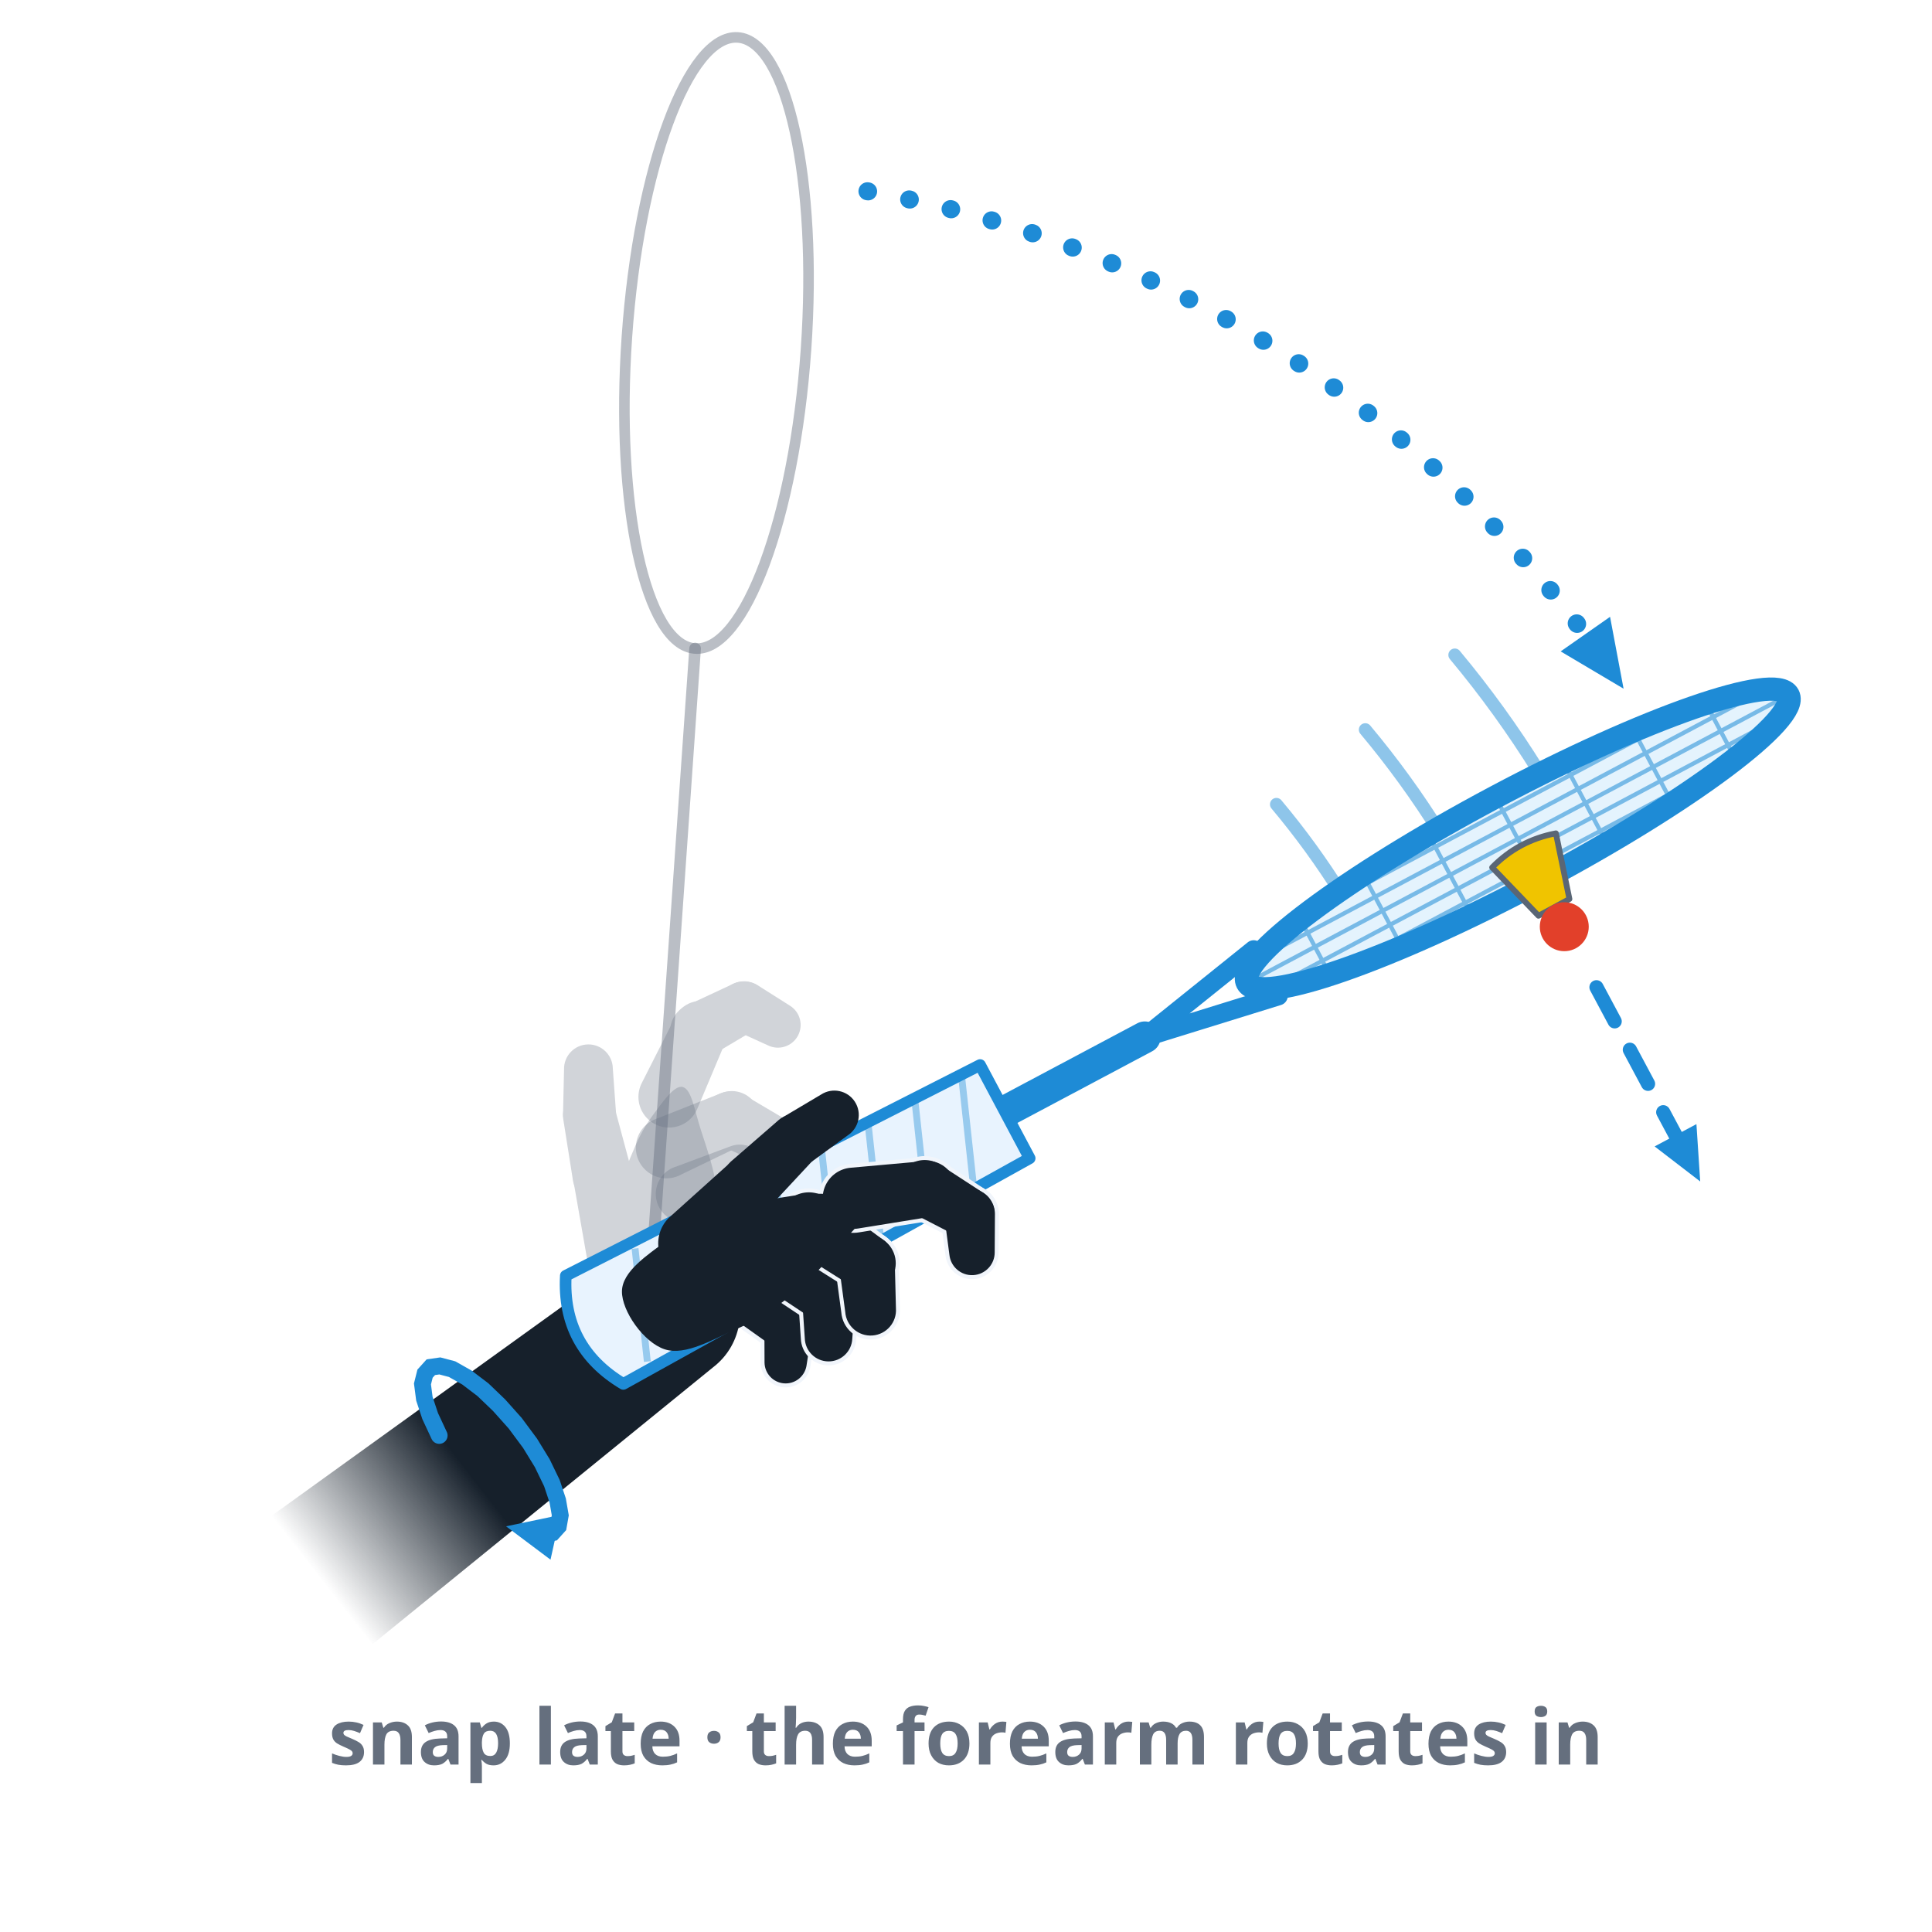
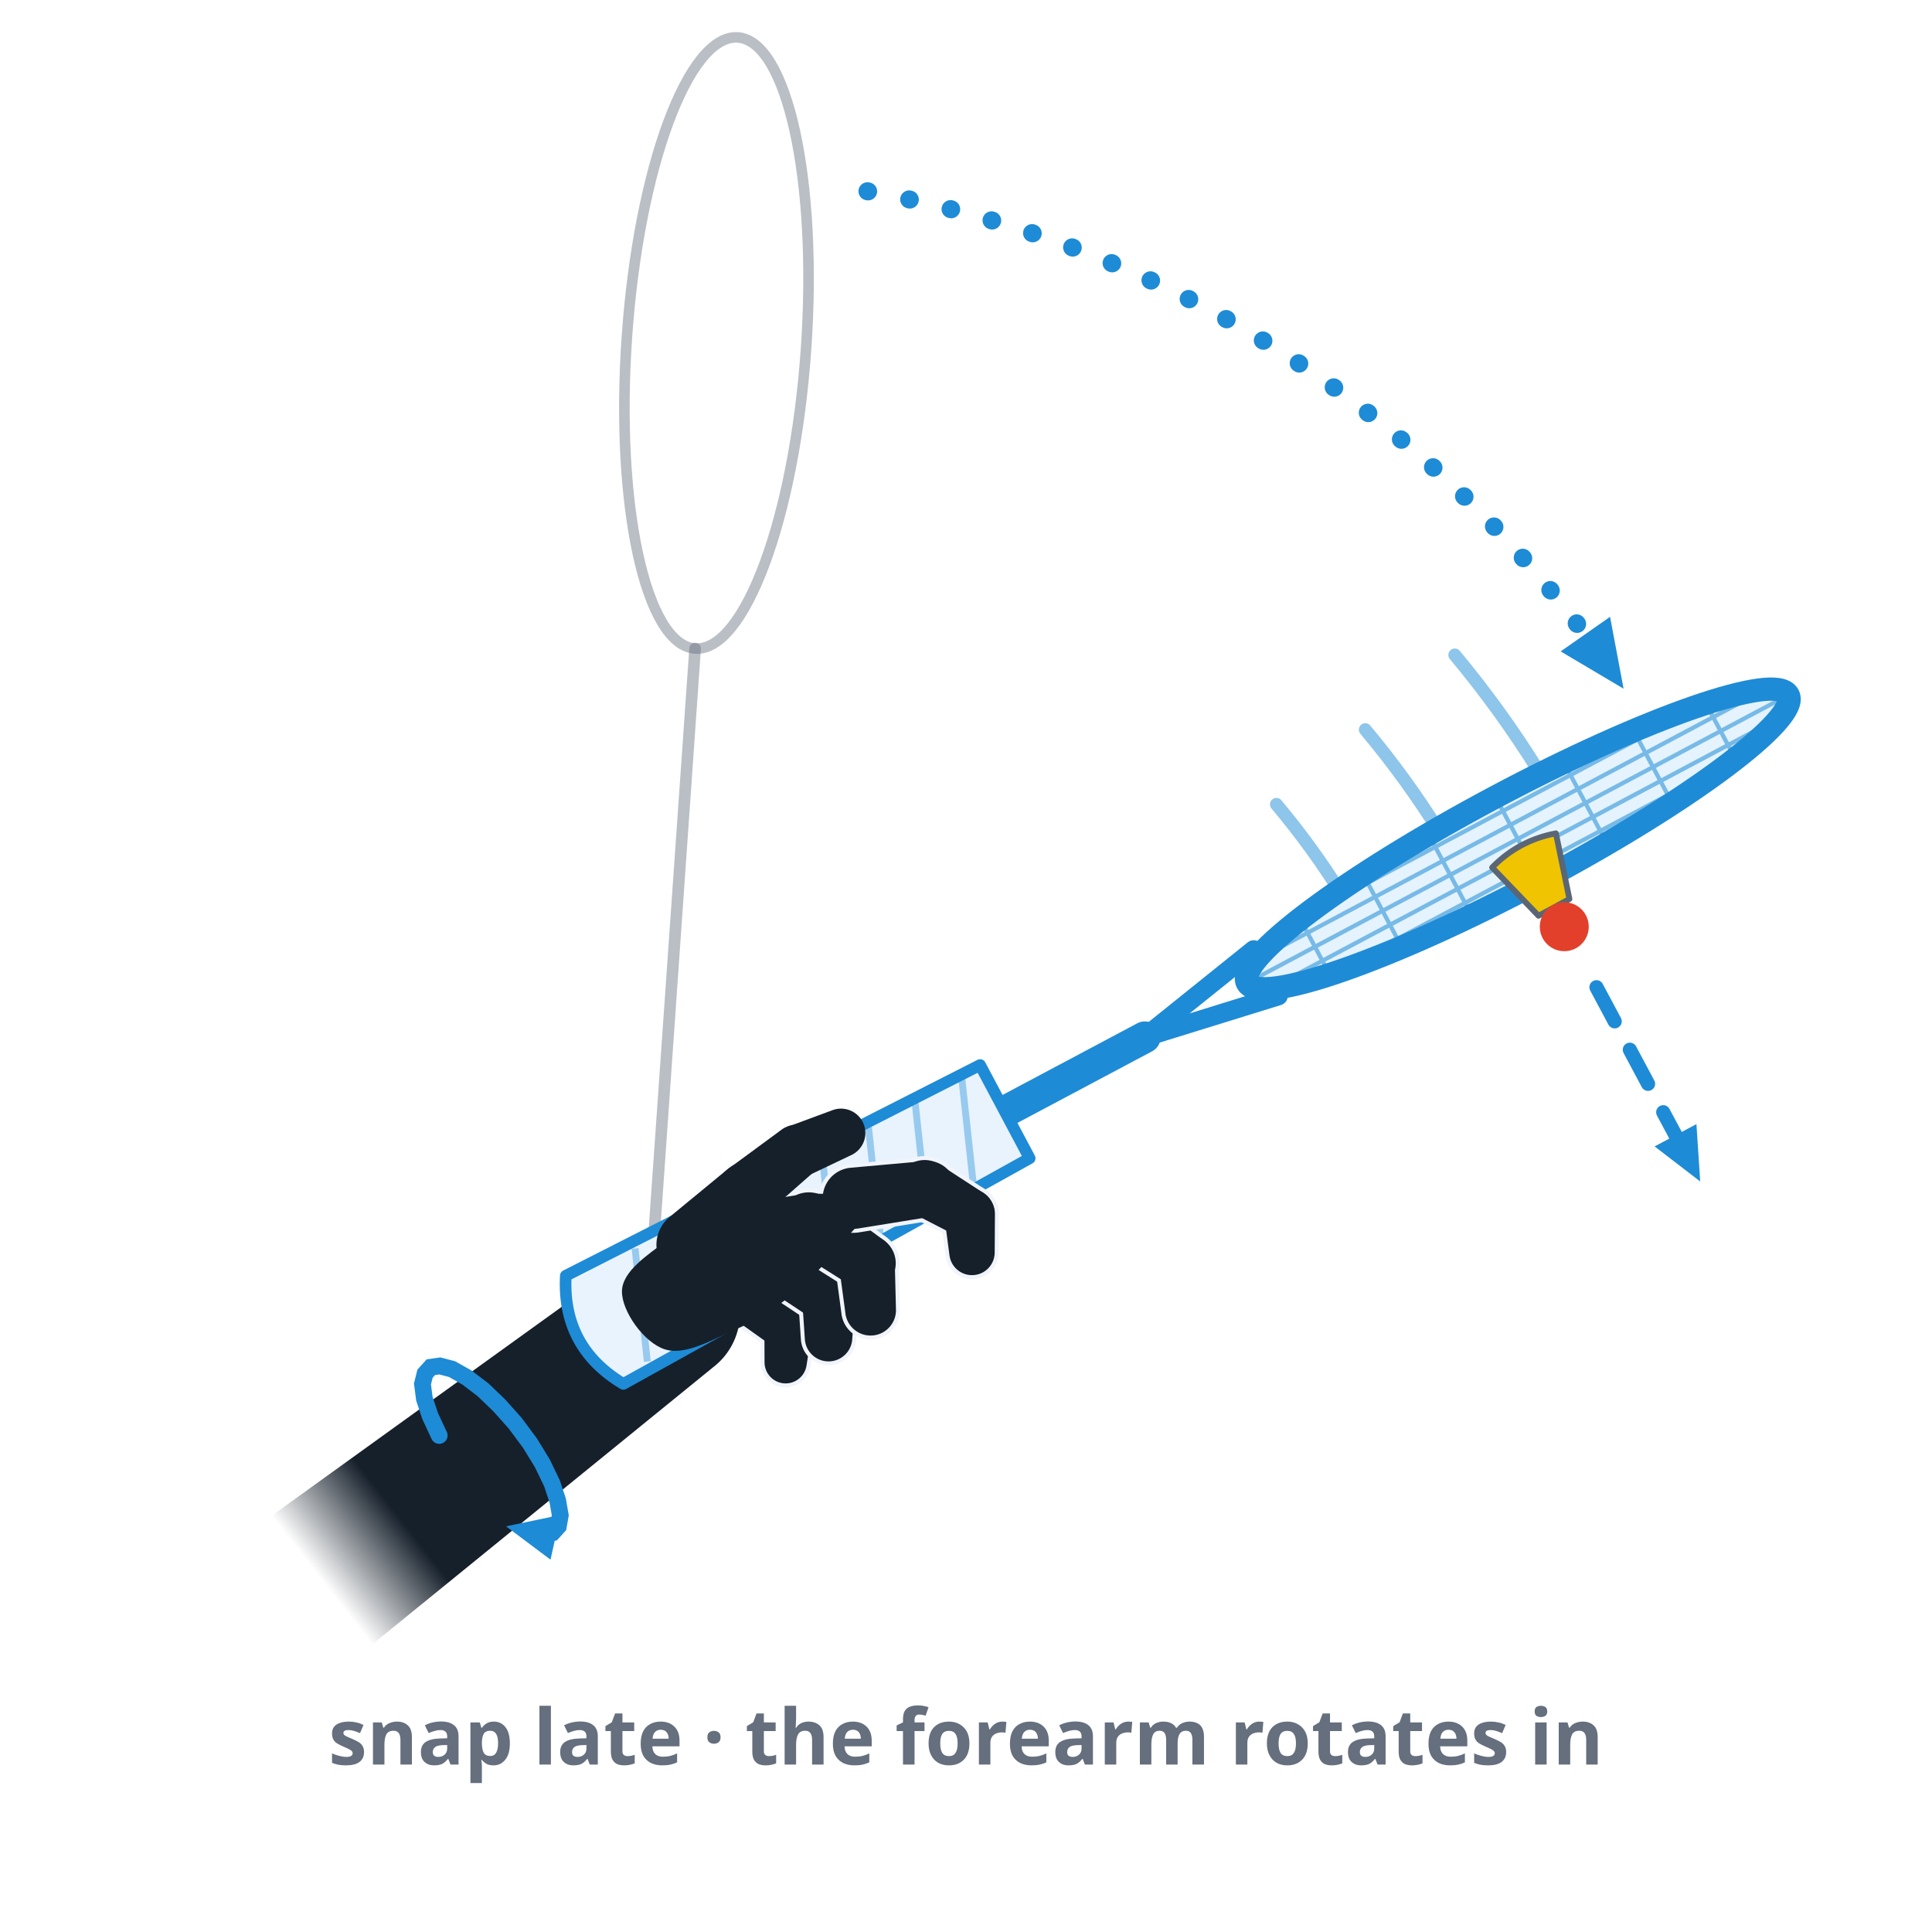
<svg xmlns="http://www.w3.org/2000/svg" viewBox="0 0 300 300" role="img" data-quelle="figuren" aria-label="The wrist snap in close-up: faint, the backswing with the wrist laid back; bold, the moment of contact. The forearm has rotated in, the wrist has snapped forward, and the speeder flies off.">
  <style>
    .s-k{fill:var(--tinte,#16202b)}
-     .s-gk{fill:var(--tinte-3,#656f7e);opacity:.3}
    .s-rf{fill:var(--primaer,#38a4f1);opacity:.14}
    .s-rs{fill:none;stroke:var(--primaer-dunkel,#1e8bd6);stroke-width:.8;opacity:.55}
    .s-gr{fill:none;stroke:var(--tinte-3,#656f7e);stroke-width:2;opacity:.45}
    .s-gsch{fill:none;stroke:var(--tinte-3,#656f7e);stroke-width:2.2;opacity:.45;stroke-linecap:round}
    .s-korb{fill:var(--speeder-korb,#f0c400);stroke:var(--tinte-2,#5a6675);stroke-width:.9;stroke-linejoin:round}
    .s-kappe{fill:var(--speeder-kappe,#e2402a)}
    .s-bahn{fill:none;stroke:var(--primaer-dunkel,#1e8bd6);stroke-width:2.8;stroke-dasharray:.1 6.5;stroke-linecap:round}
    .s-bahn2{fill:none;stroke:var(--primaer-dunkel,#1e8bd6);stroke-width:2.2;stroke-dasharray:6 5;stroke-linecap:round}
    .s-mk{fill:var(--primaer-dunkel,#1e8bd6)}
    .s-griff{fill:var(--primaer-weich,#e8f3fe);stroke:var(--primaer-dunkel,#1e8bd6);stroke-width:2.2;stroke-linejoin:round}
    .s-band{fill:none;stroke:var(--primaer-dunkel,#1e8bd6);stroke-width:1.3;opacity:.4}
    .s-rr2{fill:none;stroke:var(--primaer-dunkel,#1e8bd6);stroke-width:4.4}
    .s-rh2{fill:none;stroke:var(--primaer-dunkel,#1e8bd6);stroke-width:3.6;stroke-linecap:round;stroke-linejoin:round}
    .s-rsch2{fill:none;stroke:var(--primaer-dunkel,#1e8bd6);stroke-width:6;stroke-linecap:round}
    .s-rot{fill:none;stroke:var(--primaer-dunkel,#1e8bd6);stroke-width:2.6;stroke-linecap:round}
    .s-x3{fill:var(--flaeche-2,#f1f5fb);stroke:var(--flaeche-2,#f1f5fb);stroke-width:1.5;stroke-linejoin:round}
    .s-tempo{fill:none;stroke:var(--primaer-dunkel,#1e8bd6);stroke-width:2;stroke-linecap:round;opacity:.5}
    .s-ag0{stop-color:var(--tinte,#16202b);stop-opacity:1}
    .s-ag1{stop-color:var(--tinte,#16202b);stop-opacity:0}
    .st{fill:var(--tinte-3,#656f7e);font:600 12px/1 system-ui,sans-serif;text-anchor:middle}
  </style>
  <defs>
    <linearGradient id="u009" gradientUnits="userSpaceOnUse" x1="-92" y1="11" x2="-126" y2="17">
      <stop offset="0" class="s-ag0" />
+       <stop offset="0.45" class="s-ag0" />
      <stop offset="1" class="s-ag1" />
    </linearGradient>
    <marker id="p009" viewBox="0 0 10 10" markerWidth="4.4" markerHeight="4.4" refX="5" refY="5" orient="auto">
      <path d="M1,1.2 L9.4,5 L1,8.8 Z" class="s-mk" />
    </marker>
    <marker id="p009b" viewBox="0 0 10 10" markerWidth="3.6" markerHeight="3.6" refX="5" refY="5" orient="auto">
      <path d="M1,1.2 L9.4,5 L1,8.8 Z" class="s-mk" />
    </marker>
  </defs>
  <g transform="translate(104 204) rotate(-86) scale(0.82) translate(44 -4)">
    <path class="s-gsch" d="M-58,0 L82,0" />
    <ellipse class="s-gr" cx="140" cy="0" rx="58" ry="17" />
-     <g class="s-gk">
-       <path d="M-33.4,11.2L-29.5,19A4.5,4.5 0 0 0 -21.3,15.4L-24.4,7.2A4.9,4.9 0 1 0 -33.4,11.2Z" />
-       <path d="M-29.5,14.9L-32.5,20.6A4,4 0 0 0 -25.8,24.9L-21.9,19.7A4.5,4.5 0 1 0 -29.5,14.9Z" />
-     </g>
-     <g class="s-gk">
-       <path d="M-25.7,8.1L-20.4,17.9A5,5 0 0 0 -11.5,13.4L-16.1,3.3A5.4,5.4 0 1 0 -25.7,8.1Z" />
-       <path d="M-20.6,13.4L-23.6,20.1A4.5,4.5 0 0 0 -15.7,24.4L-11.8,18.2A5,5 0 1 0 -20.6,13.4Z" />
-     </g>
-     <g class="s-gk">
-       <path d="M-17.5,4.4L-11.1,15.6A5.3,5.3 0 0 0 -1.7,10.7L-7.3,-1A5.8,5.8 0 1 0 -17.5,4.4Z" />
-       <path d="M-11.5,11.2L-14.5,19.3A4.8,4.8 0 0 0 -5.7,23.2L-1.8,15.4A5.3,5.3 0 1 0 -11.5,11.2Z" />
-     </g>
-     <g class="s-gk">
-       <path d="M-4.9,6.5L8.3,11A5.3,5.3 0 0 0 12.1,1.1L-0.7,-4.3A5.8,5.8 0 1 0 -4.9,6.5Z" />
-       <path d="M5.7,9L11.1,16.8A4.8,4.8 0 0 0 19.2,11.7L14.6,3.4A5.3,5.3 0 1 0 5.7,9Z" />
-       <path d="M10.5,12.3L8,19A4.3,4.3 0 0 0 15.8,22.6L19.2,16.3A4.8,4.8 0 1 0 10.5,12.3Z" />
-     </g>
-     <g class="s-gk">
-       <path d="M-50,-4C-48.2,-7.3 -42.6,-7.8 -38,-8.5C-33.4,-9.2 -29.2,-8.5 -25,-8C-20.8,-7.4 -18.3,-6.6 -15,-5.5C-11.7,-4.4 -9.6,-3.6 -7,-2C-4.4,-0.3 -0.6,1.8 -1,3.5C-1.4,5.2 -5.3,6 -9,7.5C-12.7,9 -16.4,10.6 -21,11.5C-25.6,12.4 -29,12.9 -34,12.5C-38.9,12.1 -45.1,12.5 -48,9.5C-50.9,6.5 -51.8,-0.7 -50,-4Z" />
-       <path d="M-31.4,0.8L-16.8,-5.3A5.6,5.6 0 0 0 -20.4,-15.9L-35.7,-12.1A6.8,6.8 0 1 0 -31.4,0.8Z" />
-       <path d="M-17.2,-5.2L-5.9,-9.1A5,5 0 0 0 -8.6,-18.7L-20.3,-16A5.6,5.6 0 1 0 -17.2,-5.2Z" />
-       <path d="M-6.8,-8.8L1.6,-10A4.6,4.6 0 0 0 0.8,-19.2L-7.7,-18.8A5,5 0 1 0 -6.8,-8.8Z" />
-     </g>
  </g>
  <path class="s-bahn" d="M134.7,29.7 A177,177 0 0 1 249,102.5" marker-end="url(#p009)" />
  <path class="s-tempo" d="M225.9,101.7 A159.1,159.1 0 0 1 238.9,119.7M212,113.3 A141,141 0 0 1 223.6,129.3M198.2,124.9 A123,123 0 0 1 208.3,138.8" />
  <g transform="translate(104 204) rotate(-28) scale(0.82) translate(44 -4)">
    <path fill="url(#u009)" d="M-45.8,-8.9L-130.1,2.6A15.5,15.5 0 1 0 -125,33.2L-41.5,16.8A13,13 0 0 0 -45.8,-8.9Z" />
    <ellipse class="s-rf" cx="140" cy="0" rx="58" ry="9" />
    <path class="s-rs" d="M98.5,-6L181.5,-6M87.5,-3L192.5,-3M84.3,0L195.7,0M87.5,3L192.5,3M98.5,6L181.5,6M96.5,-5.6L96.5,5.6M111,-7.3L111,7.3M125.5,-8.2L125.5,8.2M140,-8.5L140,8.5M154.5,-8.2L154.5,8.2M169,-7.3L169,7.3M183.5,-5.6L183.5,5.6" />
    <ellipse class="s-rr2" cx="140" cy="0" rx="58" ry="9" />
    <path class="s-rh2" d="M60,0 L86,-4.95 M60,0 L86,4.95" />
    <path class="s-rsch2" d="M30,0 L60,0" />
    <path class="s-griff" d="M-58,-11.6 L30,-10 L30,10 L-58,11.6 Q-65,0 -58,-11.6Z" />
    <path class="s-band" d="M-52,10L-44,-10M-42,10L-34,-10M-32,10L-24,-10M-22,10L-14,-10M-12,10L-4,-10M-2,10L6,-10M8,10L16,-10M18,10L26,-10" />
    <g class="s-x3">
      <path d="M-33.4,11.2L-29.5,19A4.5,4.5 0 0 0 -21.3,15.4L-24.4,7.2A4.9,4.9 0 1 0 -33.4,11.2Z" />
      <path d="M-29.5,14.9L-32.5,20.6A4,4 0 0 0 -25.8,24.9L-21.9,19.7A4.5,4.5 0 1 0 -29.5,14.9Z" />
    </g>
    <g class="s-k">
      <path d="M-33.4,11.2L-29.5,19A4.5,4.5 0 0 0 -21.3,15.4L-24.4,7.2A4.9,4.9 0 1 0 -33.4,11.2Z" />
      <path d="M-29.5,14.9L-32.5,20.6A4,4 0 0 0 -25.8,24.9L-21.9,19.7A4.5,4.5 0 1 0 -29.5,14.9Z" />
    </g>
    <g class="s-x3">
      <path d="M-25.7,8.1L-20.4,17.9A5,5 0 0 0 -11.5,13.4L-16.1,3.3A5.4,5.4 0 1 0 -25.7,8.1Z" />
      <path d="M-20.6,13.4L-23.6,20.1A4.5,4.5 0 0 0 -15.7,24.4L-11.8,18.2A5,5 0 1 0 -20.6,13.4Z" />
    </g>
    <g class="s-k">
      <path d="M-25.7,8.1L-20.4,17.9A5,5 0 0 0 -11.5,13.4L-16.1,3.3A5.4,5.4 0 1 0 -25.7,8.1Z" />
      <path d="M-20.6,13.4L-23.6,20.1A4.5,4.5 0 0 0 -15.7,24.4L-11.8,18.2A5,5 0 1 0 -20.6,13.4Z" />
    </g>
    <g class="s-x3">
      <path d="M-17.5,4.4L-11.1,15.6A5.3,5.3 0 0 0 -1.7,10.7L-7.3,-1A5.8,5.8 0 1 0 -17.5,4.4Z" />
      <path d="M-11.5,11.2L-14.5,19.3A4.8,4.8 0 0 0 -5.7,23.2L-1.8,15.4A5.3,5.3 0 1 0 -11.5,11.2Z" />
    </g>
    <g class="s-k">
      <path d="M-17.5,4.4L-11.1,15.6A5.3,5.3 0 0 0 -1.7,10.7L-7.3,-1A5.8,5.8 0 1 0 -17.5,4.4Z" />
      <path d="M-11.5,11.2L-14.5,19.3A4.8,4.8 0 0 0 -5.7,23.2L-1.8,15.4A5.3,5.3 0 1 0 -11.5,11.2Z" />
    </g>
    <g class="s-x3">
      <path d="M-4.9,6.5L8.3,11A5.3,5.3 0 0 0 12.1,1.1L-0.7,-4.3A5.8,5.8 0 1 0 -4.9,6.5Z" />
      <path d="M5.7,9L11.1,16.8A4.8,4.8 0 0 0 19.2,11.7L14.6,3.4A5.3,5.3 0 1 0 5.7,9Z" />
      <path d="M10.5,12.3L8,19A4.3,4.3 0 0 0 15.8,22.6L19.2,16.3A4.8,4.8 0 1 0 10.5,12.3Z" />
    </g>
    <g class="s-k">
      <path d="M-4.9,6.5L8.3,11A5.3,5.3 0 0 0 12.1,1.1L-0.7,-4.3A5.8,5.8 0 1 0 -4.9,6.5Z" />
      <path d="M5.7,9L11.1,16.8A4.8,4.8 0 0 0 19.2,11.7L14.6,3.4A5.3,5.3 0 1 0 5.7,9Z" />
      <path d="M10.5,12.3L8,19A4.3,4.3 0 0 0 15.8,22.6L19.2,16.3A4.8,4.8 0 1 0 10.5,12.3Z" />
    </g>
    <g class="s-k">
      <path d="M-50,-4C-48.2,-7.3 -42.6,-7.8 -38,-8.5C-33.4,-9.2 -29.2,-8.5 -25,-8C-20.8,-7.4 -18.3,-6.6 -15,-5.5C-11.7,-4.4 -9.6,-3.6 -7,-2C-4.4,-0.3 -0.6,1.8 -1,3.5C-1.4,5.2 -5.3,6 -9,7.5C-12.7,9 -16.4,10.6 -21,11.5C-25.6,12.4 -29,12.9 -34,12.5C-38.9,12.1 -45.1,12.5 -48,9.5C-50.9,6.5 -51.8,-0.7 -50,-4Z" />
-       <path d="M-31.4,0.8L-16.8,-5.3A5.6,5.6 0 0 0 -20.4,-15.9L-35.7,-12.1A6.8,6.8 0 1 0 -31.4,0.8Z" />
-       <path d="M-17.2,-5.2L-5.9,-9.1A5,5 0 0 0 -8.6,-18.7L-20.3,-16A5.6,5.6 0 1 0 -17.2,-5.2Z" />
-       <path d="M-6.8,-8.8L1.6,-10A4.6,4.6 0 0 0 0.8,-19.2L-7.7,-18.8A5,5 0 1 0 -6.8,-8.8Z" />
+       <path d="M-31.6,0.8L-18,-4.4A5.6,5.6 0 0 0 -21.1,-15.1L-35.4,-12.2A6.8,6.8 0 1 0 -31.6,0.8Z" />
+       <path d="M-18.7,-4.2L-7.3,-6.9A5,5 0 0 0 -9.2,-16.8L-20.8,-15.1A5.6,5.6 0 1 0 -18.7,-4.2Z" />
+       <path d="M-8.7,-6.8L0.3,-6.4A4.6,4.6 0 0 0 1.1,-15.6L-7.8,-16.8A5,5 0 1 0 -8.7,-6.8Z" />
    </g>
  </g>
  <path class="s-rot" d="M68.2,222.9L66.8,219.9L65.9,217.2L65.6,214.9L66,213.3L66.9,212.3L68.3,212.1L70.2,212.6L72.5,213.9L75,215.8L77.5,218.2L80,221L82.3,224.1L84.2,227.2L85.7,230.3L86.6,233L87,235.3L86.7,237L85.8,238L84.4,238.3L82.6,237.9" marker-end="url(#p009b)" />
  <path class="s-bahn2" d="M247.9,153.3L262,179.7" marker-end="url(#p009)" />
  <path class="s-korb" d="M238.9,142.2L231.7,134.7Q235.8,130.5 241.6,129.4L243.7,139.6Z" />
  <path class="s-kappe" d="M239.1,143.9a3.8,3.8 0 1 0 7.6,0a3.8,3.8 0 1 0 -7.6,0Z" />
  <text class="st" x="150" y="274">snap late · the forearm rotates in</text>
</svg>
